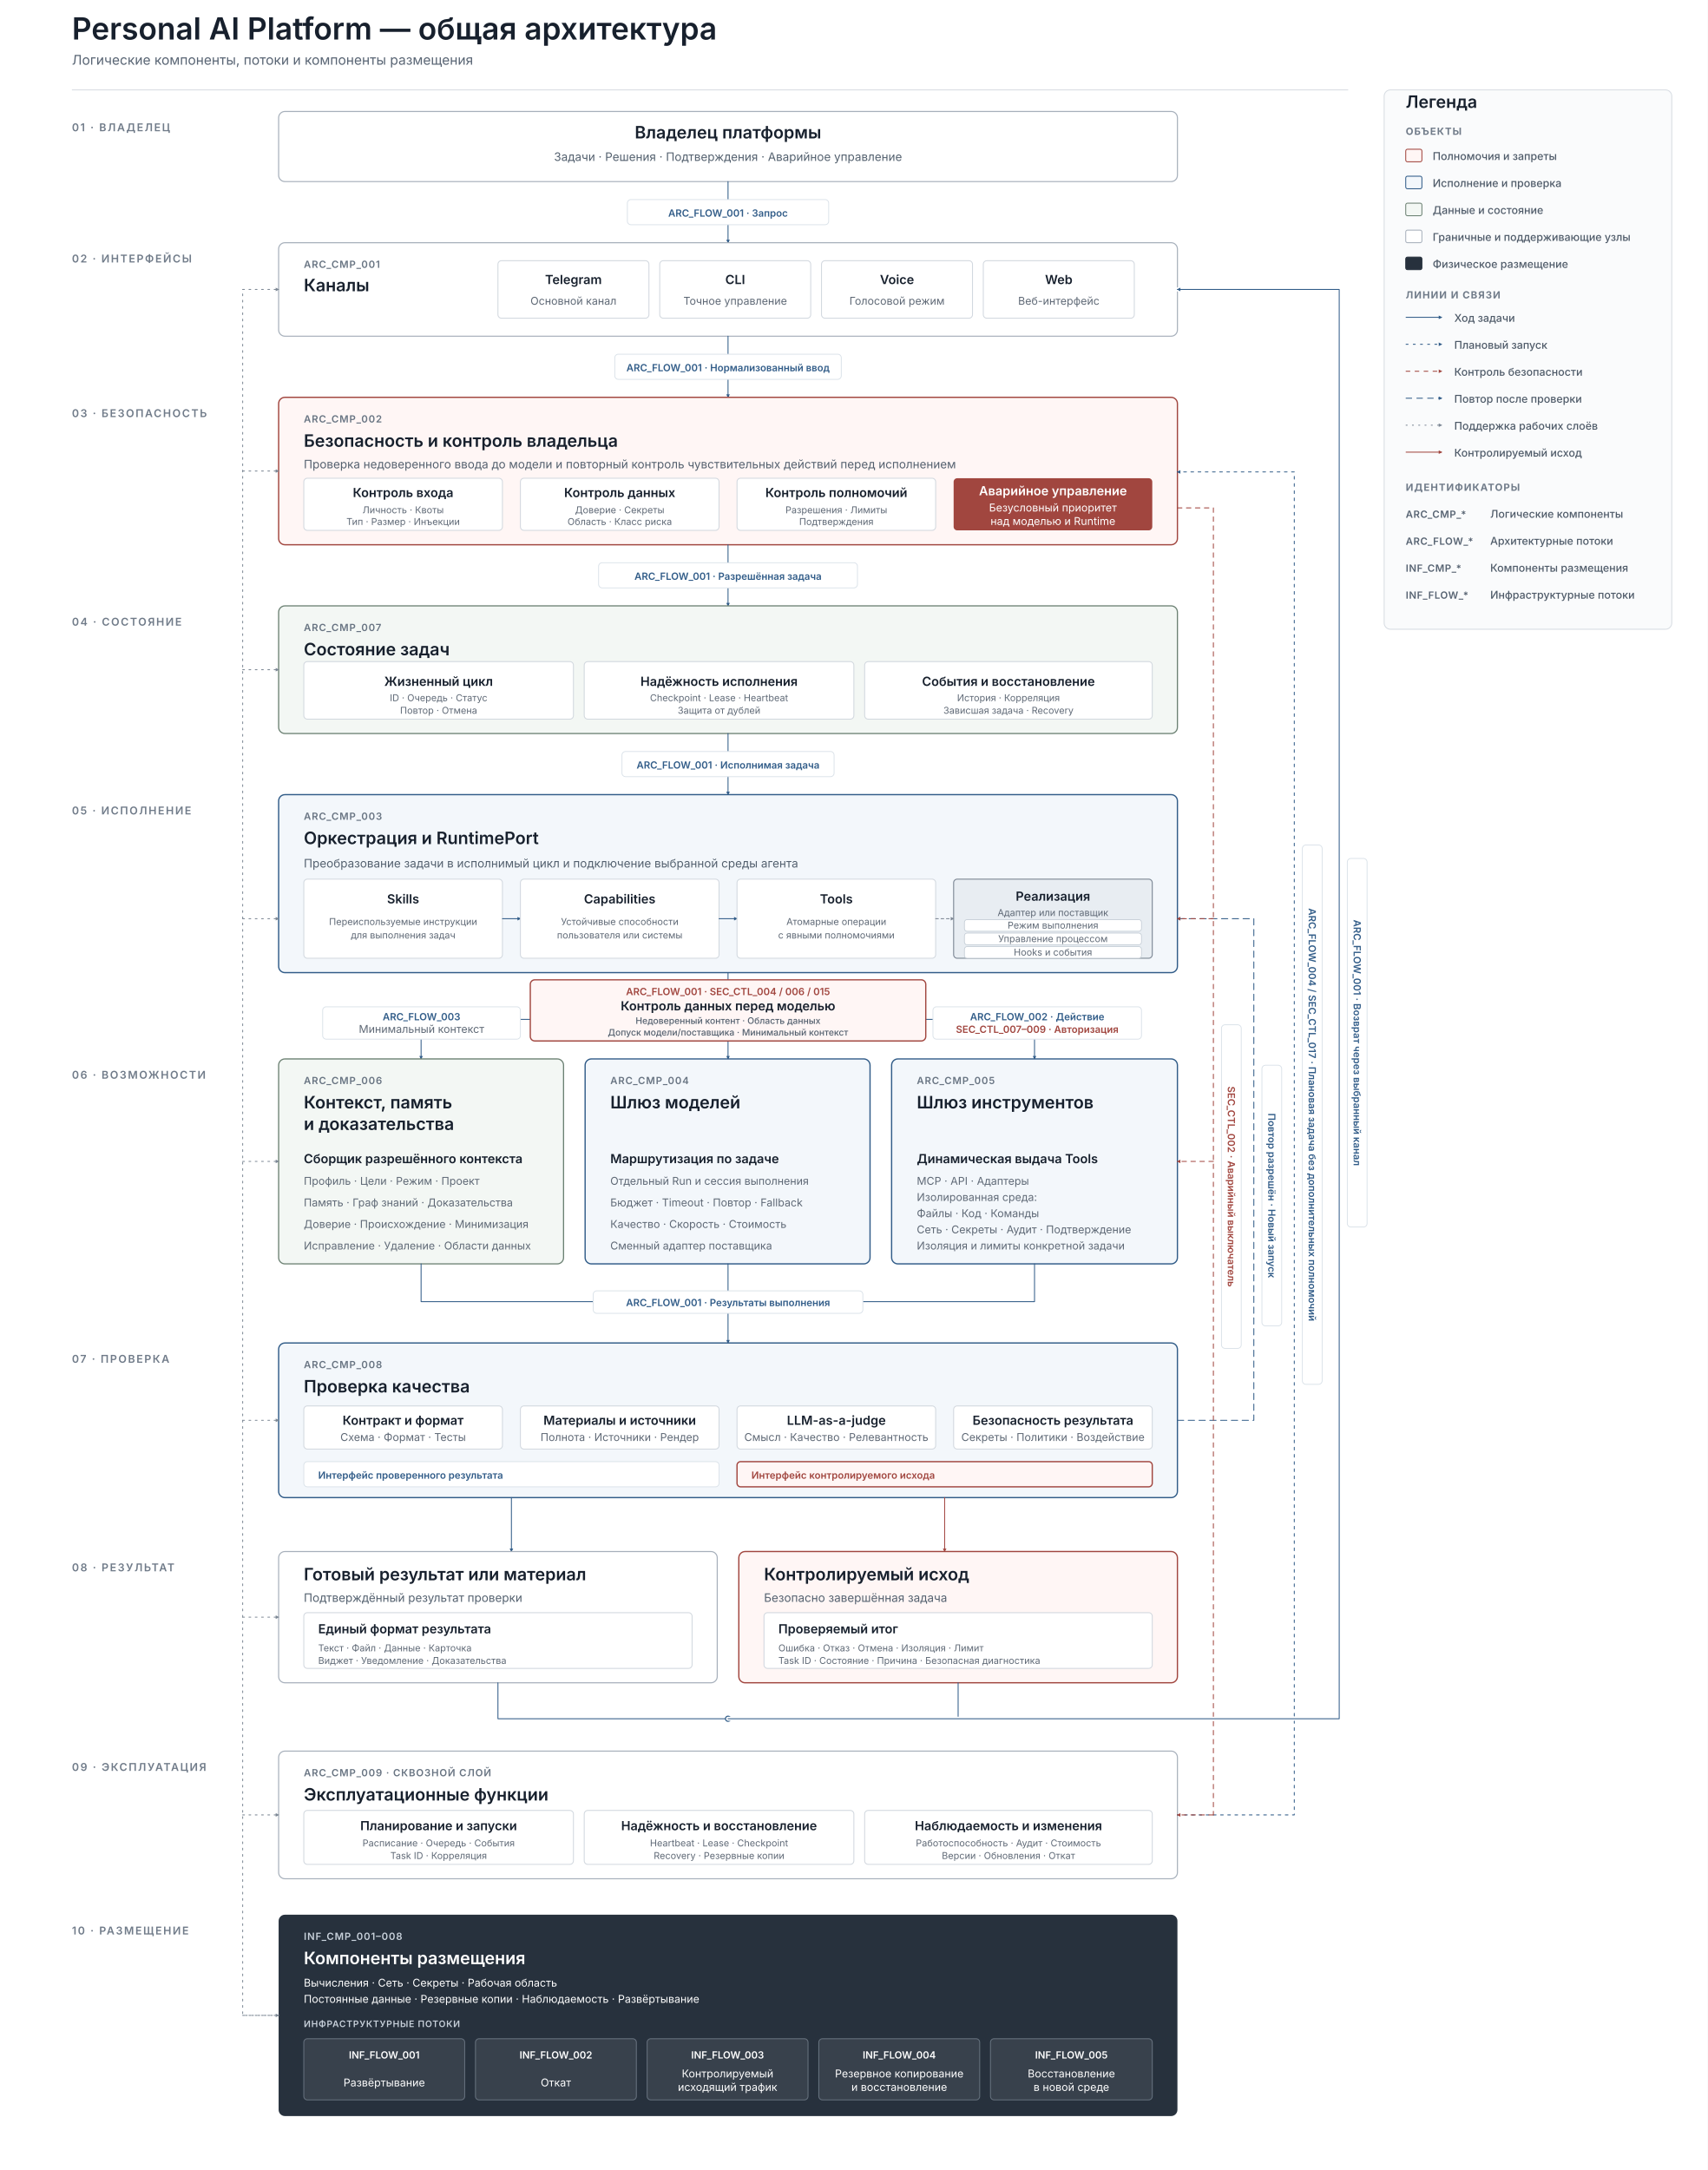
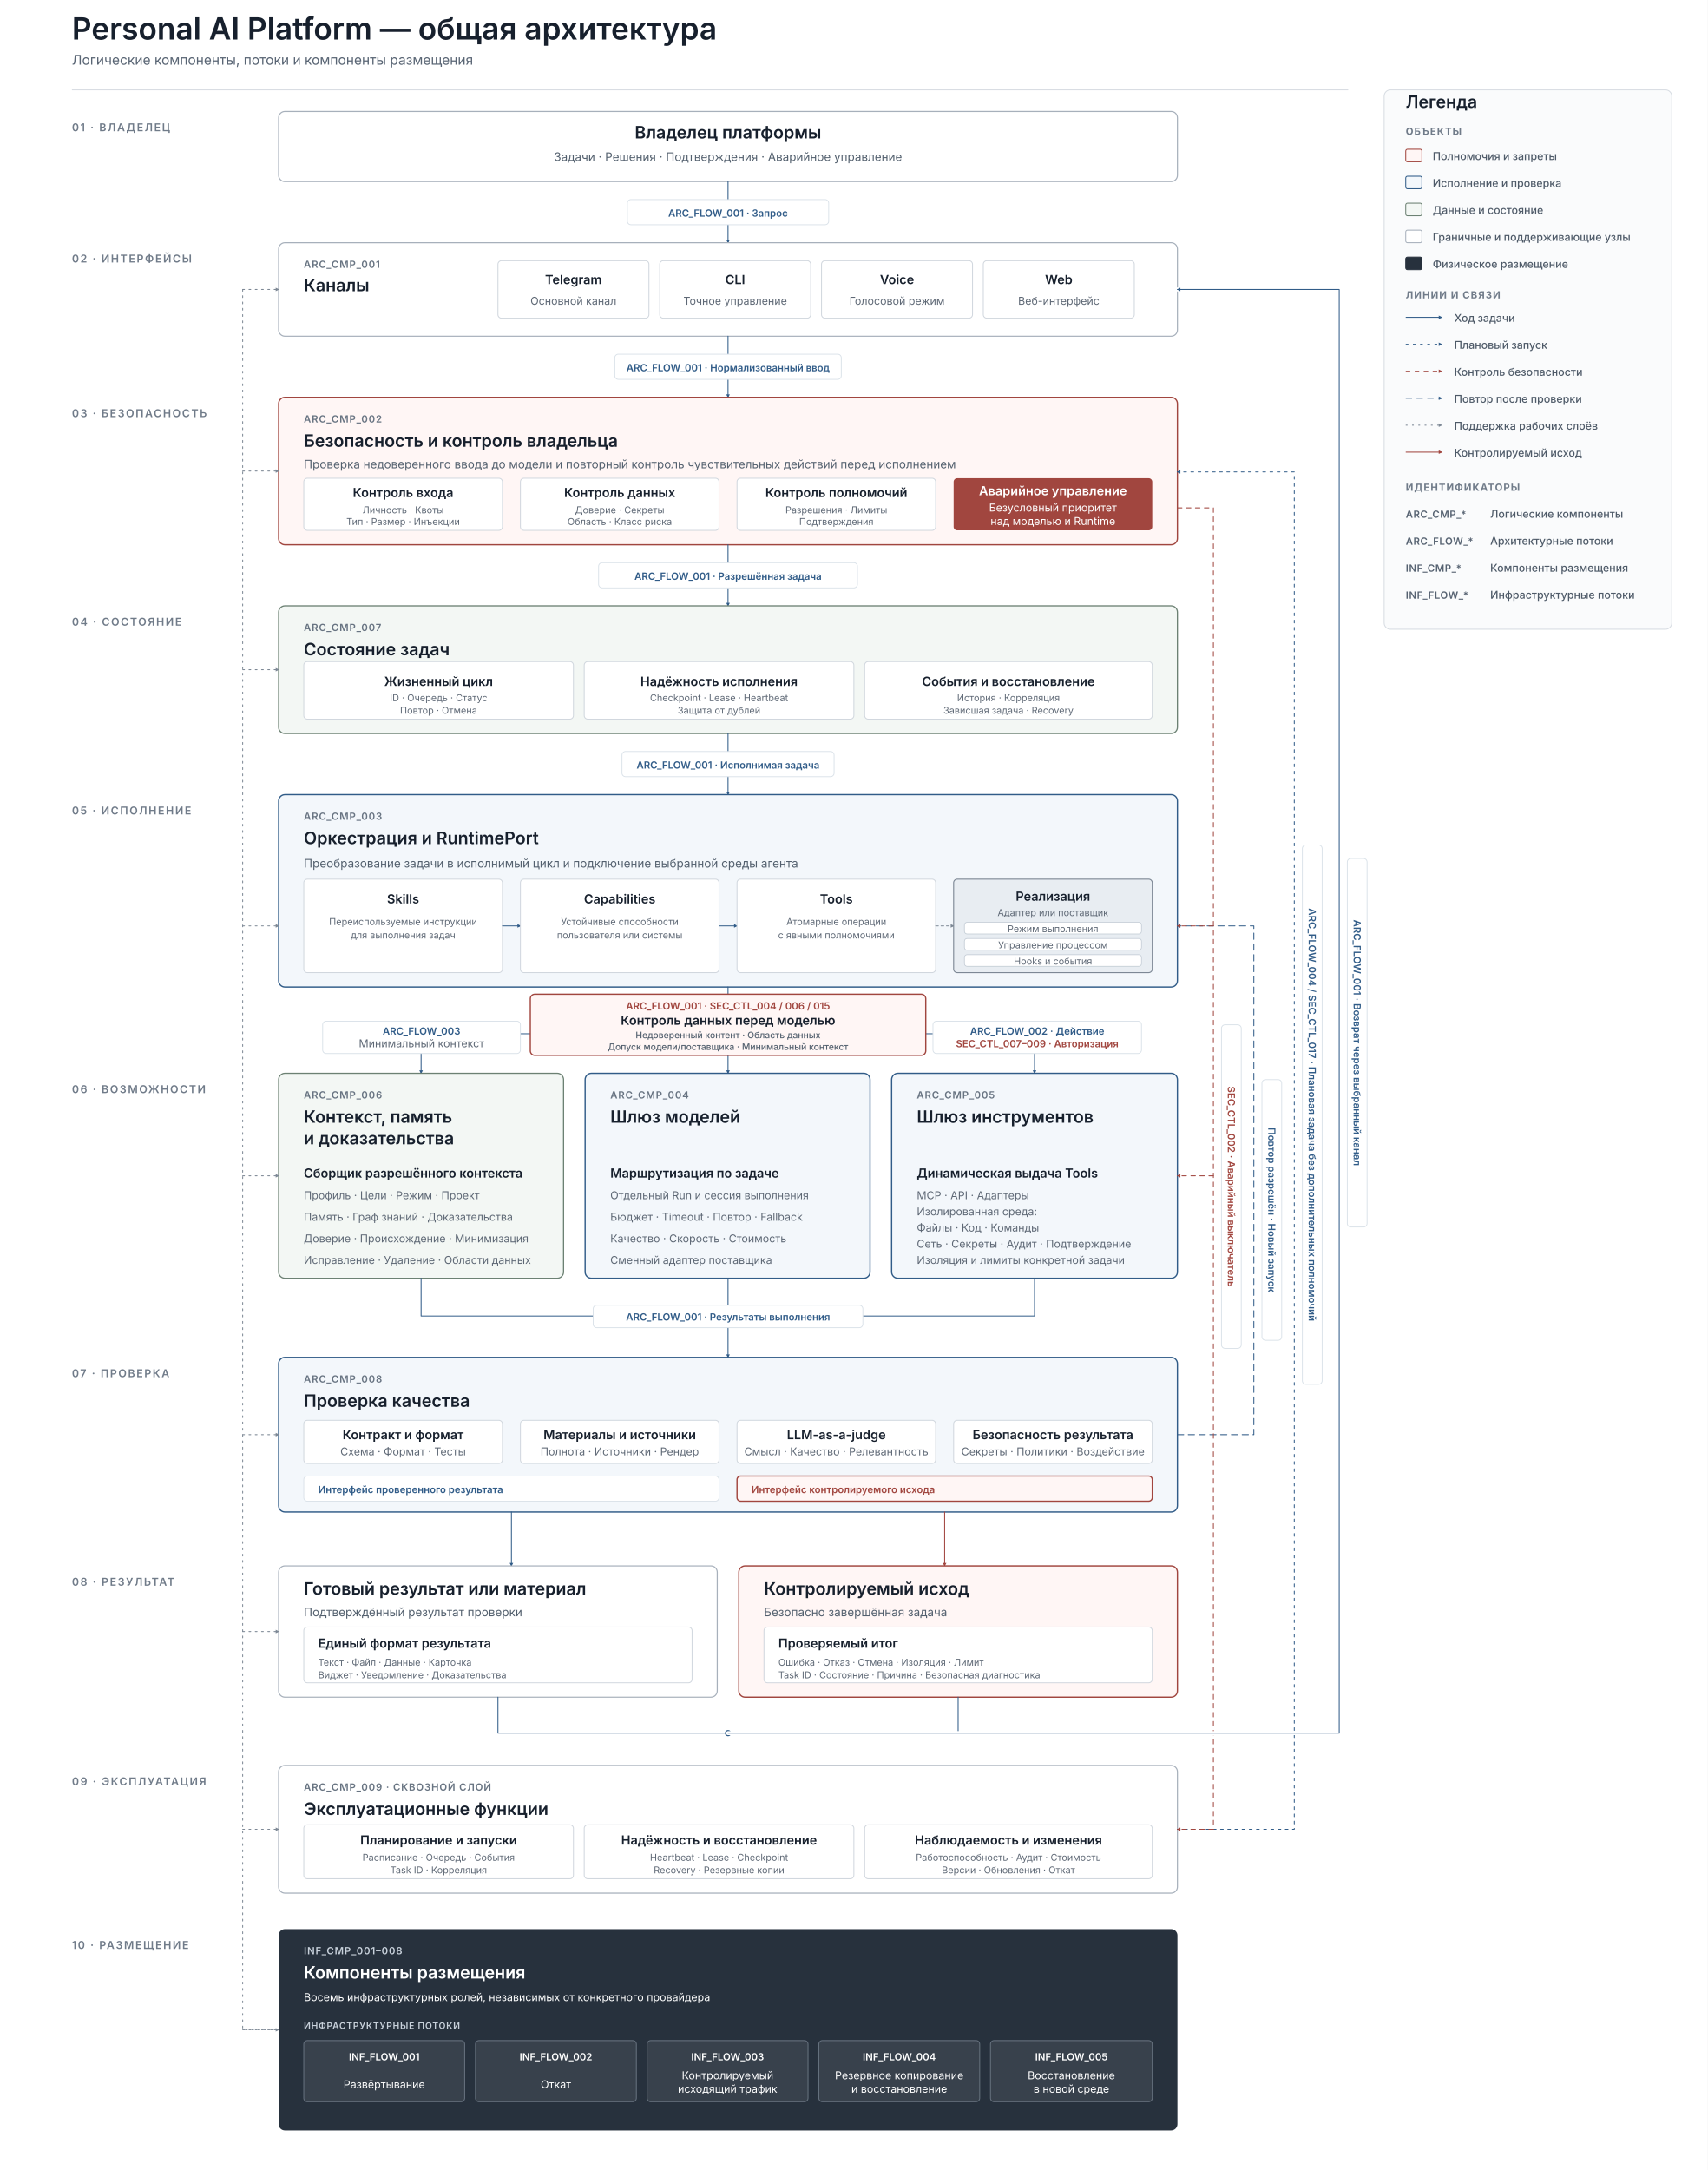
<svg xmlns="http://www.w3.org/2000/svg" width="1900" height="2414" viewBox="0 0 1900 2414" role="img" aria-labelledby="title desc">
  <defs>
    <marker id="arrow-main" viewBox="0 0 10 10" refX="8.2" refY="5" markerWidth="4" markerHeight="4" orient="auto-start-reverse">
      <path d="M0 0L10 5L0 10Z" fill="#315C88" />
    </marker>
    <marker id="arrow-control" viewBox="0 0 10 10" refX="8.2" refY="5" markerWidth="4" markerHeight="4" orient="auto-start-reverse">
      <path d="M0 0L10 5L0 10Z" fill="#A1463F" />
    </marker>
    <marker id="arrow-support" viewBox="0 0 10 10" refX="8.2" refY="5" markerWidth="4" markerHeight="4" orient="auto-start-reverse">
      <path d="M0 0L10 5L0 10Z" fill="#7D8895" />
    </marker>
    <marker id="arrow-infra" viewBox="0 0 10 10" refX="8.2" refY="5" markerWidth="4" markerHeight="4" orient="auto-start-reverse">
      <path d="M0 0L10 5L0 10Z" fill="#D6DEE7" />
    </marker>
    <style>
      text { font-family: Inter, "Segoe UI", Arial, sans-serif; fill: #17202D; }
      .title { font-size: 34px; font-weight: 600; }
      .subtitle { font-size: 15px; font-weight: 400; fill: #596574; }
      .legend { font-size: 12px; font-weight: 500; fill: #4E5A68; }
      .legend-id { font-size: 11px; font-weight: 600; letter-spacing: 0.5px; fill: #566271; }
      .legend-section { font-size: 11px; font-weight: 700; letter-spacing: 1px; fill: #707B89; }
      .layer-no { font-size: 12px; font-weight: 600; letter-spacing: 1.5px; fill: #707B89; }
      .component-id { font-size: 11px; font-weight: 600; letter-spacing: 0.8px; fill: #687482; }
      .component-title { font-size: 19px; font-weight: 600; }
      .component-text { font-size: 13px; font-weight: 400; fill: #53606E; }
      .small-title { font-size: 14px; font-weight: 600; }
      .small-text { font-size: 12px; font-weight: 400; fill: #5E6875; }
      .micro-text { font-size: 10.5px; font-weight: 400; fill: #5E6875; }
      .flow-text { font-size: 11px; font-weight: 600; fill: #315C88; }
      .control-flow-text { font-size: 11px; font-weight: 600; fill: #A1463F; }
      .inverse-title { font-size: 14px; font-weight: 600; fill: #FFFFFF; }
      .inverse-text { font-size: 12px; font-weight: 400; fill: #FFFFFF; }
      .infra-component-id { font-size: 11px; font-weight: 600; letter-spacing: 0.8px; fill: #C8D1DB; }
      .infra-component-title { font-size: 19px; font-weight: 600; fill: #FFFFFF; }
      .infra-small-text { font-size: 12px; font-weight: 400; fill: #FFFFFF; }
      .infra-chip { font-size: 11px; font-weight: 600; fill: #FFFFFF; }
      .infra-header { font-size: 10px; font-weight: 600; letter-spacing: 0.7px; fill: #C8D1DB; }
      .infra-inner-card { fill: #FFFFFF; fill-opacity: 0.08; stroke: #66717E; stroke-width: 1; }
      .main-line { fill: none; stroke: #315C88; stroke-width: 1; stroke-linecap: round; stroke-linejoin: round; marker-end: url(#arrow-main); }
      .branch-line { fill: none; stroke: #315C88; stroke-width: 1; stroke-linecap: round; stroke-linejoin: round; marker-end: url(#arrow-main); }
      .bus-line { fill: none; stroke: #315C88; stroke-width: 1; stroke-linecap: round; stroke-linejoin: round; }
      .retry-line { fill: none; stroke: #315C88; stroke-width: 1; stroke-dasharray: 7 5; stroke-linecap: round; stroke-linejoin: round; marker-end: url(#arrow-main); }
      .control-line { fill: none; stroke: #A1463F; stroke-width: 1; stroke-dasharray: 5 5; stroke-linecap: round; stroke-linejoin: round; marker-end: url(#arrow-control); }
      .control-rail { fill: none; stroke: #A1463F; stroke-width: 1; stroke-dasharray: 5 5; stroke-linecap: round; stroke-linejoin: round; }
      .failure-line { fill: none; stroke: #A1463F; stroke-width: 1; stroke-linecap: round; stroke-linejoin: round; marker-end: url(#arrow-control); }
      .scheduled-line { fill: none; stroke: #315C88; stroke-width: 1; stroke-dasharray: 3 5; stroke-linecap: round; stroke-linejoin: round; marker-end: url(#arrow-main); }
      .support-line { fill: none; stroke: #7D8895; stroke-width: 1; stroke-dasharray: 2 5; stroke-linecap: round; stroke-linejoin: round; marker-end: url(#arrow-support); }
      .support-rail { fill: none; stroke: #7D8895; stroke-width: 1; stroke-dasharray: 2 5; stroke-linecap: round; stroke-linejoin: round; }
      .neutral-card { fill: #FFFFFF; stroke: #A7B0BB; stroke-width: 1.2; }
      .control-card { fill: #FFF6F5; stroke: #A1463F; stroke-width: 1.4; }
      .execution-card { fill: #F3F7FB; stroke: #315C88; stroke-width: 1.4; }
      .data-card { fill: #F3F7F4; stroke: #6C8173; stroke-width: 1.3; }
      .inner-card { fill: #FFFFFF; stroke: #D1D7DE; stroke-width: 1; }
      .implementation-pill { fill: #E8EDF2; stroke: #7D8895; stroke-width: 1.1; }
      .implementation-sub { fill: #FFFFFF; stroke: #C3CCD5; stroke-width: 0.8; }
      .implementation-link { fill: none; stroke: #7D8895; stroke-width: 1; stroke-dasharray: 3 3; stroke-linecap: round; marker-end: url(#arrow-support); }
      .detail-panel { fill: #FAFBFC; stroke: #D7DCE2; stroke-width: 1; }
      .flow-label { fill: #FFFFFF; stroke: #D9E1E8; stroke-width: 0.9; }
      .gate-note { font-size: 10px; font-weight: 500; fill: #53606E; }
    </style>
  </defs>
  <rect width="1900" height="2414" fill="#FFFFFF" />
  <text x="80" y="44" class="title">Personal AI Platform — общая архитектура</text>
  <text x="80" y="72" class="subtitle">Логические компоненты, потоки и компоненты размещения</text>
  <line x1="80" y1="100" x2="1500" y2="100" stroke="#D7DCE2" />
  <g>
    <rect x="1540" y="100" width="320" height="600" rx="7" fill="#FAFBFC" stroke="#D7DCE2" stroke-width="1" />
    <text x="1564" y="120" class="component-title">Легенда</text>
    <text x="1564" y="150" class="legend-section">ОБЪЕКТЫ</text>
    <rect x="1564" y="166" width="18" height="14" rx="2" fill="#FFF6F5" stroke="#A1463F" />
    <text x="1594" y="178" class="legend">Полномочия и запреты</text>
    <rect x="1564" y="196" width="18" height="14" rx="2" fill="#F3F7FB" stroke="#315C88" />
    <text x="1594" y="208" class="legend">Исполнение и проверка</text>
    <rect x="1564" y="226" width="18" height="14" rx="2" fill="#F3F7F4" stroke="#6C8173" />
    <text x="1594" y="238" class="legend">Данные и состояние</text>
    <rect x="1564" y="256" width="18" height="14" rx="2" fill="#FFFFFF" stroke="#A7B0BB" />
    <text x="1594" y="268" class="legend">Граничные и поддерживающие узлы</text>
    <rect x="1564" y="286" width="18" height="14" rx="2" fill="#27313D" stroke="#27313D" />
    <text x="1594" y="298" class="legend">Физическое размещение</text>
    <text x="1564" y="332" class="legend-section">ЛИНИИ И СВЯЗИ</text>
    <line x1="1564" y1="353" x2="1604" y2="353" stroke="#315C88" stroke-width="1" marker-end="url(#arrow-main)" />
    <text x="1618" y="358" class="legend">Ход задачи</text>
    <line x1="1564" y1="383" x2="1604" y2="383" stroke="#315C88" stroke-width="1" stroke-dasharray="3 5" marker-end="url(#arrow-main)" />
    <text x="1618" y="388" class="legend">Плановый запуск</text>
    <line x1="1564" y1="413" x2="1604" y2="413" stroke="#A1463F" stroke-width="1" stroke-dasharray="5 5" marker-end="url(#arrow-control)" />
    <text x="1618" y="418" class="legend">Контроль безопасности</text>
    <line x1="1564" y1="443" x2="1604" y2="443" stroke="#315C88" stroke-width="1" stroke-dasharray="7 5" marker-end="url(#arrow-main)" />
    <text x="1618" y="448" class="legend">Повтор после проверки</text>
    <line x1="1564" y1="473" x2="1604" y2="473" stroke="#7D8895" stroke-width="1" stroke-dasharray="2 5" marker-end="url(#arrow-support)" />
    <text x="1618" y="478" class="legend">Поддержка рабочих слоёв</text>
    <line x1="1564" y1="503" x2="1604" y2="503" stroke="#A1463F" stroke-width="1" marker-end="url(#arrow-control)" />
    <text x="1618" y="508" class="legend">Контролируемый исход</text>
    <text x="1564" y="546" class="legend-section">ИДЕНТИФИКАТОРЫ</text>
    <text x="1564" y="576" class="legend-id">ARC_CMP_*</text>
    <text x="1658" y="576" class="legend">Логические компоненты</text>
    <text x="1564" y="606" class="legend-id">ARC_FLOW_*</text>
    <text x="1658" y="606" class="legend">Архитектурные потоки</text>
    <text x="1564" y="636" class="legend-id">INF_CMP_*</text>
    <text x="1658" y="636" class="legend">Компоненты размещения</text>
    <text x="1564" y="666" class="legend-id">INF_FLOW_*</text>
    <text x="1658" y="666" class="legend">Инфраструктурные потоки</text>
  </g>
  <g transform="translate(0 -110)">
    <g>
      <text x="80" y="256" class="layer-no">01 · ВЛАДЕЛЕЦ</text>
      <text x="80" y="402" class="layer-no">02 · ИНТЕРФЕЙСЫ</text>
      <text x="80" y="574" class="layer-no">03 · БЕЗОПАСНОСТЬ</text>
      <text x="80" y="806" class="layer-no">04 · СОСТОЯНИЕ</text>
      <text x="80" y="1016" class="layer-no">05 · ИСПОЛНЕНИЕ</text>
-       <text x="80" y="1310" class="layer-no">06 · ВОЗМОЖНОСТИ</text>
-       <text x="80" y="1626" class="layer-no">07 · ПРОВЕРКА</text>
-       <text x="80" y="1858" class="layer-no">08 · РЕЗУЛЬТАТ</text>
-       <text x="80" y="2080" class="layer-no">09 · ЭКСПЛУАТАЦИЯ</text>
-       <text x="80" y="2262" class="layer-no">10 · РАЗМЕЩЕНИЕ</text>
+       <text x="80" y="1326" class="layer-no">06 · ВОЗМОЖНОСТИ</text>
+       <text x="80" y="1642" class="layer-no">07 · ПРОВЕРКА</text>
+       <text x="80" y="1874" class="layer-no">08 · РЕЗУЛЬТАТ</text>
+       <text x="80" y="2096" class="layer-no">09 · ЭКСПЛУАТАЦИЯ</text>
+       <text x="80" y="2278" class="layer-no">10 · РАЗМЕЩЕНИЕ</text>
    </g>
    <g>
      <rect x="310" y="234" width="1000" height="78" rx="7" class="neutral-card" />
      <text x="810" y="264" class="component-title" text-anchor="middle">Владелец платформы</text>
      <text x="810" y="289" class="component-text" text-anchor="middle">Задачи · Решения · Подтверждения · Аварийное управление</text>
    </g>
    <path class="main-line" d="M810 312V380" />
    <rect x="698" y="332" width="224" height="28" rx="4" class="flow-label" />
    <text x="810" y="351" class="flow-text" text-anchor="middle">ARC_FLOW_001 · Запрос</text>
    <g>
      <rect x="310" y="380" width="1000" height="104" rx="7" class="neutral-card" />
      <text x="338" y="408" class="component-id">ARC_CMP_001</text>
      <text x="338" y="434" class="component-title">Каналы</text>
      <rect x="554" y="400" width="168" height="64" rx="4" class="inner-card" />
      <rect x="734" y="400" width="168" height="64" rx="4" class="inner-card" />
      <rect x="914" y="400" width="168" height="64" rx="4" class="inner-card" />
      <rect x="1094" y="400" width="168" height="64" rx="4" class="inner-card" />
      <text x="638" y="426" class="small-title" text-anchor="middle">Telegram</text>
      <text x="638" y="449" class="small-text" text-anchor="middle">Основной канал</text>
      <text x="818" y="426" class="small-title" text-anchor="middle">CLI</text>
      <text x="818" y="449" class="small-text" text-anchor="middle">Точное управление</text>
      <text x="998" y="426" class="small-title" text-anchor="middle">Voice</text>
      <text x="998" y="449" class="small-text" text-anchor="middle">Голосовой режим</text>
      <text x="1178" y="426" class="small-title" text-anchor="middle">Web</text>
      <text x="1178" y="449" class="small-text" text-anchor="middle">Веб-интерфейс</text>
    </g>
    <path class="main-line" d="M810 484V552" />
    <rect x="684" y="504" width="252" height="28" rx="4" class="flow-label" />
    <text x="810" y="523" class="flow-text" text-anchor="middle">ARC_FLOW_001 · Нормализованный ввод</text>
    <g>
      <rect x="310" y="552" width="1000" height="164" rx="7" class="control-card" />
      <text x="338" y="580" class="component-id">ARC_CMP_002</text>
      <text x="338" y="607" class="component-title">Безопасность и контроль владельца</text>
      <text x="338" y="631" class="component-text">Проверка недоверенного ввода до модели и повторный контроль чувствительных действий перед исполнением</text>
      <rect x="338" y="642" width="221" height="58" rx="4" class="inner-card" />
      <text x="448.5" y="663" class="small-title" text-anchor="middle">Контроль входа</text>
      <text x="448.5" y="681" class="micro-text" text-anchor="middle">Личность · Квоты</text>
      <text x="448.5" y="694" class="micro-text" text-anchor="middle">Тип · Размер · Инъекции</text>
      <rect x="579" y="642" width="221" height="58" rx="4" class="inner-card" />
      <text x="689.5" y="663" class="small-title" text-anchor="middle">Контроль данных</text>
      <text x="689.5" y="681" class="micro-text" text-anchor="middle">Доверие · Секреты</text>
      <text x="689.5" y="694" class="micro-text" text-anchor="middle">Область · Класс риска</text>
      <rect x="820" y="642" width="221" height="58" rx="4" class="inner-card" />
      <text x="930.5" y="663" class="small-title" text-anchor="middle">Контроль полномочий</text>
      <text x="930.5" y="681" class="micro-text" text-anchor="middle">Разрешения · Лимиты</text>
      <text x="930.5" y="694" class="micro-text" text-anchor="middle">Подтверждения</text>
      <rect x="1061" y="642" width="221" height="58" rx="4" fill="#A1463F" />
      <text x="1171.5" y="661" class="inverse-title" text-anchor="middle">Аварийное управление</text>
      <text x="1171.5" y="679" class="inverse-text" text-anchor="middle">Безусловный приоритет</text>
      <text x="1171.5" y="694" class="inverse-text" text-anchor="middle">над моделью и Runtime</text>
    </g>
    <path class="main-line" d="M810 716V784" />
    <rect x="666" y="736" width="288" height="28" rx="4" class="flow-label" />
    <text x="810" y="755" class="flow-text" text-anchor="middle">ARC_FLOW_001 · Разрешённая задача</text>
    <g>
      <rect x="310" y="784" width="1000" height="142" rx="7" class="data-card" />
      <text x="338" y="812" class="component-id">ARC_CMP_007</text>
      <text x="338" y="839" class="component-title">Состояние задач</text>
      <rect x="338" y="846" width="300" height="64" rx="4" class="inner-card" />
      <text x="488" y="873" class="small-title" text-anchor="middle">Жизненный цикл</text>
      <text x="488" y="890" class="micro-text" text-anchor="middle">ID · Очередь · Статус</text>
      <text x="488" y="904" class="micro-text" text-anchor="middle">Повтор · Отмена</text>
      <rect x="650" y="846" width="300" height="64" rx="4" class="inner-card" />
      <text x="800" y="873" class="small-title" text-anchor="middle">Надёжность исполнения</text>
      <text x="800" y="890" class="micro-text" text-anchor="middle">Checkpoint · Lease · Heartbeat</text>
      <text x="800" y="904" class="micro-text" text-anchor="middle">Защита от дублей</text>
      <rect x="962" y="846" width="320" height="64" rx="4" class="inner-card" />
      <text x="1122" y="873" class="small-title" text-anchor="middle">События и восстановление</text>
      <text x="1122" y="890" class="micro-text" text-anchor="middle">История · Корреляция</text>
      <text x="1122" y="904" class="micro-text" text-anchor="middle">Зависшая задача · Recovery</text>
    </g>
    <path class="main-line" d="M810 926V994" />
    <rect x="692" y="946" width="236" height="28" rx="4" class="flow-label" />
    <text x="810" y="965" class="flow-text" text-anchor="middle">ARC_FLOW_001 · Исполнимая задача</text>
    <g>
-       <rect x="310" y="994" width="1000" height="198" rx="7" class="execution-card" />
+       <rect x="310" y="994" width="1000" height="214" rx="7" class="execution-card" />
      <text x="338" y="1022" class="component-id">ARC_CMP_003</text>
      <text x="338" y="1049" class="component-title">Оркестрация и RuntimePort</text>
      <text x="338" y="1075" class="component-text">Преобразование задачи в исполнимый цикл и подключение выбранной среды агента</text>
-       <rect x="338" y="1088" width="221" height="88" rx="4" class="inner-card" />
+       <rect x="338" y="1088" width="221" height="104" rx="4" class="inner-card" />
      <text x="448.5" y="1115" class="small-title" text-anchor="middle">Skills</text>
      <text x="448.5" y="1139" class="micro-text" text-anchor="middle">Переиспользуемые инструкции</text>
      <text x="448.5" y="1154" class="micro-text" text-anchor="middle">для выполнения задач</text>
-       <path class="branch-line" d="M559 1132H579" />
-       <rect x="579" y="1088" width="221" height="88" rx="4" class="inner-card" />
+       <path class="branch-line" d="M559 1140H579" />
+       <rect x="579" y="1088" width="221" height="104" rx="4" class="inner-card" />
      <text x="689.5" y="1115" class="small-title" text-anchor="middle">Capabilities</text>
      <text x="689.5" y="1139" class="micro-text" text-anchor="middle">Устойчивые способности</text>
      <text x="689.5" y="1154" class="micro-text" text-anchor="middle">пользователя или системы</text>
-       <path class="branch-line" d="M800 1132H820" />
-       <rect x="820" y="1088" width="221" height="88" rx="4" class="inner-card" />
+       <path class="branch-line" d="M800 1140H820" />
+       <rect x="820" y="1088" width="221" height="104" rx="4" class="inner-card" />
      <text x="930.5" y="1115" class="small-title" text-anchor="middle">Tools</text>
      <text x="930.5" y="1139" class="micro-text" text-anchor="middle">Атомарные операции</text>
      <text x="930.5" y="1154" class="micro-text" text-anchor="middle">с явными полномочиями</text>
-       <path class="implementation-link" d="M1041 1132H1061" />
-       <rect x="1061" y="1088" width="221" height="88" rx="4" class="implementation-pill" />
+       <path class="implementation-link" d="M1041 1140H1061" />
+       <rect x="1061" y="1088" width="221" height="104" rx="4" class="implementation-pill" />
      <text x="1171.5" y="1112" class="small-title" text-anchor="middle">Реализация</text>
      <text x="1171.5" y="1129" class="micro-text" text-anchor="middle">Адаптер или поставщик</text>
-       <rect x="1073" y="1133" width="197" height="13" rx="3" class="implementation-sub" />
-       <rect x="1073" y="1148" width="197" height="13" rx="3" class="implementation-sub" />
-       <rect x="1073" y="1163" width="197" height="13" rx="3" class="implementation-sub" />
-       <text x="1171.5" y="1143" class="micro-text" text-anchor="middle">Режим выполнения</text>
-       <text x="1171.5" y="1158" class="micro-text" text-anchor="middle">Управление процессом</text>
-       <text x="1171.5" y="1173" class="micro-text" text-anchor="middle">Hooks и события</text>
-     </g>
-     <path class="bus-line" d="M810 1192V1244H468.5M810 1244H1151" />
-     <path class="branch-line" d="M468.5 1244V1288" />
-     <path class="branch-line" d="M810 1244V1288" />
-     <path class="branch-line" d="M1151 1244V1288" />
-     <rect x="359" y="1230" width="220" height="36" rx="4" class="flow-label" />
-     <text x="469" y="1245" class="flow-text" text-anchor="middle">ARC_FLOW_003</text>
-     <text x="469" y="1259" class="small-text" text-anchor="middle">Минимальный контекст</text>
-     <rect x="590" y="1200" width="440" height="68" rx="5" class="control-card" />
-     <text x="810" y="1217" class="control-flow-text" text-anchor="middle">ARC_FLOW_001 · SEC_CTL_004 / 006 / 015</text>
-     <text x="810" y="1234" class="small-title" text-anchor="middle">Контроль данных перед моделью</text>
-     <text x="810" y="1249" class="gate-note" text-anchor="middle">Недоверенный контент · Область данных</text>
-     <text x="810" y="1262" class="gate-note" text-anchor="middle">Допуск модели/поставщика · Минимальный контекст</text>
-     <rect x="1038" y="1230" width="232" height="36" rx="4" class="flow-label" />
-     <text x="1154" y="1245" class="flow-text" text-anchor="middle">ARC_FLOW_002 · Действие</text>
-     <text x="1154" y="1259" class="control-flow-text" text-anchor="middle">SEC_CTL_007–009 · Авторизация</text>
-     <g>
-       <rect x="310" y="1288" width="317" height="228" rx="7" class="data-card" />
-       <text x="338" y="1316" class="component-id">ARC_CMP_006</text>
-       <text x="338" y="1343" class="component-title">Контекст, память</text>
-       <text x="338" y="1367" class="component-title">и доказательства</text>
-       <text x="338" y="1404" class="small-title">Сборщик разрешённого контекста</text>
-       <text x="338" y="1428" class="small-text">Профиль · Цели · Режим · Проект</text>
-       <text x="338" y="1452" class="small-text">Память · Граф знаний · Доказательства</text>
-       <text x="338" y="1476" class="small-text">Доверие · Происхождение · Минимизация</text>
-       <text x="338" y="1500" class="small-text">Исправление · Удаление · Области данных</text>
-     </g>
-     <g>
-       <rect x="651" y="1288" width="317" height="228" rx="7" class="execution-card" />
-       <text x="679" y="1316" class="component-id">ARC_CMP_004</text>
-       <text x="679" y="1343" class="component-title">Шлюз моделей</text>
-       <text x="679" y="1404" class="small-title">Маршрутизация по задаче</text>
-       <text x="679" y="1428" class="small-text">Отдельный Run и сессия выполнения</text>
-       <text x="679" y="1452" class="small-text">Бюджет · Timeout · Повтор · Fallback</text>
-       <text x="679" y="1476" class="small-text">Качество · Скорость · Стоимость</text>
-       <text x="679" y="1500" class="small-text">Сменный адаптер поставщика</text>
-     </g>
-     <g>
-       <rect x="992" y="1288" width="318" height="228" rx="7" class="execution-card" />
-       <text x="1020" y="1316" class="component-id">ARC_CMP_005</text>
-       <text x="1020" y="1343" class="component-title">Шлюз инструментов</text>
-       <text x="1020" y="1404" class="small-title">Динамическая выдача Tools</text>
-       <text x="1020" y="1428" class="small-text">MCP · API · Адаптеры</text>
-       <text x="1020" y="1446" class="small-text">Изолированная среда:</text>
-       <text x="1020" y="1464" class="small-text">Файлы · Код · Команды</text>
-       <text x="1020" y="1482" class="small-text">Сеть · Секреты · Аудит · Подтверждение</text>
-       <text x="1020" y="1500" class="small-text">Изоляция и лимиты конкретной задачи</text>
-     </g>
-     <path class="bus-line" d="M468.5 1516V1558H1151M810 1516V1558M1151 1516V1558" />
-     <path class="branch-line" d="M810 1558V1604" />
-     <rect x="660" y="1546" width="300" height="25" rx="4" class="flow-label" />
-     <text x="810" y="1563" class="flow-text" text-anchor="middle">ARC_FLOW_001 · Результаты выполнения</text>
-     <g>
-       <rect x="310" y="1604" width="1000" height="172" rx="7" class="execution-card" />
-       <text x="338" y="1632" class="component-id">ARC_CMP_008</text>
-       <text x="338" y="1659" class="component-title">Проверка качества</text>
-       <rect x="338" y="1674" width="221" height="48" rx="4" class="inner-card" />
-       <text x="448.5" y="1695" class="small-title" text-anchor="middle">Контракт и формат</text>
-       <text x="448.5" y="1713" class="small-text" text-anchor="middle">Схема · Формат · Тесты</text>
-       <rect x="579" y="1674" width="221" height="48" rx="4" class="inner-card" />
-       <text x="689.5" y="1695" class="small-title" text-anchor="middle">Материалы и источники</text>
-       <text x="689.5" y="1713" class="small-text" text-anchor="middle">Полнота · Источники · Рендер</text>
-       <rect x="820" y="1674" width="221" height="48" rx="4" class="inner-card" />
-       <text x="930.5" y="1695" class="small-title" text-anchor="middle">LLM-as-a-judge</text>
-       <text x="930.5" y="1713" class="small-text" text-anchor="middle">Смысл · Качество · Релевантность</text>
-       <rect x="1061" y="1674" width="221" height="48" rx="4" class="inner-card" />
-       <text x="1171.5" y="1695" class="small-title" text-anchor="middle">Безопасность результата</text>
-       <text x="1171.5" y="1713" class="small-text" text-anchor="middle">Секреты · Политики · Воздействие</text>
-       <rect x="338" y="1736" width="462" height="28" rx="4" class="flow-label" />
-       <text x="354" y="1755" class="flow-text">Интерфейс проверенного результата</text>
-       <rect x="820" y="1736" width="462" height="28" rx="4" class="control-card" />
-       <text x="836" y="1755" class="control-flow-text">Интерфейс контролируемого исхода</text>
-     </g>
-     <path class="main-line" d="M569 1776V1836" />
-     <path class="failure-line" d="M1051 1776V1836" />
-     <path class="retry-line" d="M1310 1690H1395V1132H1310" />
-     <g transform="translate(1412 1440) rotate(90)">
-       <rect x="-145" y="-14" width="290" height="22" rx="4" class="flow-label" />
-       <text x="0" y="1" class="flow-text" text-anchor="middle">Повтор разрешён · Новый запуск</text>
-     </g>
-     <g>
-       <rect x="310" y="1836" width="488" height="146" rx="7" class="neutral-card" />
-       <text x="338" y="1868" class="component-title">Готовый результат или материал</text>
-       <text x="338" y="1892" class="component-text">Подтверждённый результат проверки</text>
-       <rect x="338" y="1904" width="432" height="62" rx="4" class="inner-card" />
-       <text x="354" y="1927" class="small-title">Единый формат результата</text>
-       <text x="354" y="1947" class="micro-text">Текст · Файл · Данные · Карточка</text>
-       <text x="354" y="1961" class="micro-text">Виджет · Уведомление · Доказательства</text>
-     </g>
-     <g>
-       <rect x="822" y="1836" width="488" height="146" rx="7" class="control-card" />
-       <text x="850" y="1868" class="component-title">Контролируемый исход</text>
-       <text x="850" y="1892" class="component-text">Безопасно завершённая задача</text>
-       <rect x="850" y="1904" width="432" height="62" rx="4" class="inner-card" />
-       <text x="866" y="1927" class="small-title">Проверяемый итог</text>
-       <text x="866" y="1947" class="micro-text">Ошибка · Отказ · Отмена · Изоляция · Лимит</text>
-       <text x="866" y="1961" class="micro-text">Task ID · Состояние · Причина · Безопасная диагностика</text>
-     </g>
-     <path class="bus-line" d="M554 1982V2022H1066M1066 1982V2022" />
-     <circle cx="810" cy="2022" r="3.5" fill="#315C88" />
-     <g>
-       <rect x="310" y="2058" width="1000" height="142" rx="7" class="neutral-card" />
-       <text x="338" y="2086" class="component-id">ARC_CMP_009 · СКВОЗНОЙ СЛОЙ</text>
-       <text x="338" y="2113" class="component-title">Эксплуатационные функции</text>
-       <rect x="338" y="2124" width="300" height="60" rx="4" class="inner-card" />
-       <text x="488" y="2146" class="small-title" text-anchor="middle">Планирование и запуски</text>
-       <text x="488" y="2164" class="micro-text" text-anchor="middle">Расписание · Очередь · События</text>
-       <text x="488" y="2178" class="micro-text" text-anchor="middle">Task ID · Корреляция</text>
-       <rect x="650" y="2124" width="300" height="60" rx="4" class="inner-card" />
-       <text x="800" y="2146" class="small-title" text-anchor="middle">Надёжность и восстановление</text>
-       <text x="800" y="2164" class="micro-text" text-anchor="middle">Heartbeat · Lease · Checkpoint</text>
-       <text x="800" y="2178" class="micro-text" text-anchor="middle">Recovery · Резервные копии</text>
-       <rect x="962" y="2124" width="320" height="60" rx="4" class="inner-card" />
-       <text x="1122" y="2146" class="small-title" text-anchor="middle">Наблюдаемость и изменения</text>
-       <text x="1122" y="2164" class="micro-text" text-anchor="middle">Работоспособность · Аудит · Стоимость</text>
-       <text x="1122" y="2178" class="micro-text" text-anchor="middle">Версии · Обновления · Откат</text>
-     </g>
-     <g>
-       <rect x="310" y="2240" width="1000" height="224" rx="7" fill="#27313D" />
-       <text x="338" y="2268" class="infra-component-id">INF_CMP_001–008</text>
-       <text x="338" y="2295" class="infra-component-title">Компоненты размещения</text>
-       <text x="338" y="2320" class="infra-small-text">Вычисления · Сеть · Секреты · Рабочая область</text>
-       <text x="338" y="2338" class="infra-small-text">Постоянные данные · Резервные копии · Наблюдаемость · Развёртывание</text>
-       <text x="338" y="2365" class="infra-header">ИНФРАСТРУКТУРНЫЕ ПОТОКИ</text>
-       <rect x="338" y="2378" width="179" height="68" rx="4" class="infra-inner-card" />
-       <rect x="529" y="2378" width="179" height="68" rx="4" class="infra-inner-card" />
-       <rect x="720" y="2378" width="179" height="68" rx="4" class="infra-inner-card" />
-       <rect x="911" y="2378" width="179" height="68" rx="4" class="infra-inner-card" />
-       <rect x="1102" y="2378" width="180" height="68" rx="4" class="infra-inner-card" />
-       <text x="427.5" y="2400" class="infra-chip" text-anchor="middle">INF_FLOW_001</text>
-       <text x="427.5" y="2431" class="infra-small-text" text-anchor="middle">Развёртывание</text>
-       <text x="618.5" y="2400" class="infra-chip" text-anchor="middle">INF_FLOW_002</text>
-       <text x="618.5" y="2431" class="infra-small-text" text-anchor="middle">Откат</text>
-       <text x="809.5" y="2400" class="infra-chip" text-anchor="middle">INF_FLOW_003</text>
-       <text x="809.5" y="2421" class="infra-small-text" text-anchor="middle">Контролируемый</text>
-       <text x="809.5" y="2436" class="infra-small-text" text-anchor="middle">исходящий трафик</text>
-       <text x="1000.5" y="2400" class="infra-chip" text-anchor="middle">INF_FLOW_004</text>
-       <text x="1000.5" y="2421" class="infra-small-text" text-anchor="middle">Резервное копирование</text>
-       <text x="1000.5" y="2436" class="infra-small-text" text-anchor="middle">и восстановление</text>
-       <text x="1192" y="2400" class="infra-chip" text-anchor="middle">INF_FLOW_005</text>
-       <text x="1192" y="2421" class="infra-small-text" text-anchor="middle">Восстановление</text>
-       <text x="1192" y="2436" class="infra-small-text" text-anchor="middle">в новой среде</text>
-     </g>
-     <path class="support-rail" d="M310 2352H270V432" />
+       <rect x="1073" y="1136" width="197" height="13" rx="3" class="implementation-sub" />
+       <rect x="1073" y="1154" width="197" height="13" rx="3" class="implementation-sub" />
+       <rect x="1073" y="1172" width="197" height="13" rx="3" class="implementation-sub" />
+       <text x="1171.5" y="1147" class="micro-text" text-anchor="middle">Режим выполнения</text>
+       <text x="1171.5" y="1165" class="micro-text" text-anchor="middle">Управление процессом</text>
+       <text x="1171.5" y="1183" class="micro-text" text-anchor="middle">Hooks и события</text>
+     </g>
+     <g transform="translate(0 16)">
+       <path class="bus-line" d="M810 1192V1244H468.5M810 1244H1151" />
+       <path class="branch-line" d="M468.5 1244V1288" />
+       <path class="branch-line" d="M810 1244V1288" />
+       <path class="branch-line" d="M1151 1244V1288" />
+       <rect x="359" y="1230" width="220" height="36" rx="4" class="flow-label" />
+       <text x="469" y="1245" class="flow-text" text-anchor="middle">ARC_FLOW_003</text>
+       <text x="469" y="1259" class="small-text" text-anchor="middle">Минимальный контекст</text>
+       <rect x="590" y="1200" width="440" height="68" rx="5" class="control-card" />
+       <text x="810" y="1217" class="control-flow-text" text-anchor="middle">ARC_FLOW_001 · SEC_CTL_004 / 006 / 015</text>
+       <text x="810" y="1234" class="small-title" text-anchor="middle">Контроль данных перед моделью</text>
+       <text x="810" y="1249" class="gate-note" text-anchor="middle">Недоверенный контент · Область данных</text>
+       <text x="810" y="1262" class="gate-note" text-anchor="middle">Допуск модели/поставщика · Минимальный контекст</text>
+       <rect x="1038" y="1230" width="232" height="36" rx="4" class="flow-label" />
+       <text x="1154" y="1245" class="flow-text" text-anchor="middle">ARC_FLOW_002 · Действие</text>
+       <text x="1154" y="1259" class="control-flow-text" text-anchor="middle">SEC_CTL_007–009 · Авторизация</text>
+       <g>
+         <rect x="310" y="1288" width="317" height="228" rx="7" class="data-card" />
+         <text x="338" y="1316" class="component-id">ARC_CMP_006</text>
+         <text x="338" y="1343" class="component-title">Контекст, память</text>
+         <text x="338" y="1367" class="component-title">и доказательства</text>
+         <text x="338" y="1404" class="small-title">Сборщик разрешённого контекста</text>
+         <text x="338" y="1428" class="small-text">Профиль · Цели · Режим · Проект</text>
+         <text x="338" y="1452" class="small-text">Память · Граф знаний · Доказательства</text>
+         <text x="338" y="1476" class="small-text">Доверие · Происхождение · Минимизация</text>
+         <text x="338" y="1500" class="small-text">Исправление · Удаление · Области данных</text>
+       </g>
+       <g>
+         <rect x="651" y="1288" width="317" height="228" rx="7" class="execution-card" />
+         <text x="679" y="1316" class="component-id">ARC_CMP_004</text>
+         <text x="679" y="1343" class="component-title">Шлюз моделей</text>
+         <text x="679" y="1404" class="small-title">Маршрутизация по задаче</text>
+         <text x="679" y="1428" class="small-text">Отдельный Run и сессия выполнения</text>
+         <text x="679" y="1452" class="small-text">Бюджет · Timeout · Повтор · Fallback</text>
+         <text x="679" y="1476" class="small-text">Качество · Скорость · Стоимость</text>
+         <text x="679" y="1500" class="small-text">Сменный адаптер поставщика</text>
+       </g>
+       <g>
+         <rect x="992" y="1288" width="318" height="228" rx="7" class="execution-card" />
+         <text x="1020" y="1316" class="component-id">ARC_CMP_005</text>
+         <text x="1020" y="1343" class="component-title">Шлюз инструментов</text>
+         <text x="1020" y="1404" class="small-title">Динамическая выдача Tools</text>
+         <text x="1020" y="1428" class="small-text">MCP · API · Адаптеры</text>
+         <text x="1020" y="1446" class="small-text">Изолированная среда:</text>
+         <text x="1020" y="1464" class="small-text">Файлы · Код · Команды</text>
+         <text x="1020" y="1482" class="small-text">Сеть · Секреты · Аудит · Подтверждение</text>
+         <text x="1020" y="1500" class="small-text">Изоляция и лимиты конкретной задачи</text>
+       </g>
+       <path class="bus-line" d="M468.5 1516V1558H1151M810 1516V1558M1151 1516V1558" />
+       <path class="branch-line" d="M810 1558V1604" />
+       <rect x="660" y="1546" width="300" height="25" rx="4" class="flow-label" />
+       <text x="810" y="1563" class="flow-text" text-anchor="middle">ARC_FLOW_001 · Результаты выполнения</text>
+       <g>
+         <rect x="310" y="1604" width="1000" height="172" rx="7" class="execution-card" />
+         <text x="338" y="1632" class="component-id">ARC_CMP_008</text>
+         <text x="338" y="1659" class="component-title">Проверка качества</text>
+         <rect x="338" y="1674" width="221" height="48" rx="4" class="inner-card" />
+         <text x="448.5" y="1695" class="small-title" text-anchor="middle">Контракт и формат</text>
+         <text x="448.5" y="1713" class="small-text" text-anchor="middle">Схема · Формат · Тесты</text>
+         <rect x="579" y="1674" width="221" height="48" rx="4" class="inner-card" />
+         <text x="689.5" y="1695" class="small-title" text-anchor="middle">Материалы и источники</text>
+         <text x="689.5" y="1713" class="small-text" text-anchor="middle">Полнота · Источники · Рендер</text>
+         <rect x="820" y="1674" width="221" height="48" rx="4" class="inner-card" />
+         <text x="930.5" y="1695" class="small-title" text-anchor="middle">LLM-as-a-judge</text>
+         <text x="930.5" y="1713" class="small-text" text-anchor="middle">Смысл · Качество · Релевантность</text>
+         <rect x="1061" y="1674" width="221" height="48" rx="4" class="inner-card" />
+         <text x="1171.5" y="1695" class="small-title" text-anchor="middle">Безопасность результата</text>
+         <text x="1171.5" y="1713" class="small-text" text-anchor="middle">Секреты · Политики · Воздействие</text>
+         <rect x="338" y="1736" width="462" height="28" rx="4" class="flow-label" />
+         <text x="354" y="1755" class="flow-text">Интерфейс проверенного результата</text>
+         <rect x="820" y="1736" width="462" height="28" rx="4" class="control-card" />
+         <text x="836" y="1755" class="control-flow-text">Интерфейс контролируемого исхода</text>
+       </g>
+       <path class="main-line" d="M569 1776V1836" />
+       <path class="failure-line" d="M1051 1776V1836" />
+       <path class="retry-line" d="M1310 1690H1395V1124H1310" />
+       <g transform="translate(1412 1440) rotate(90)">
+         <rect x="-145" y="-14" width="290" height="22" rx="4" class="flow-label" />
+         <text x="0" y="1" class="flow-text" text-anchor="middle">Повтор разрешён · Новый запуск</text>
+       </g>
+       <g>
+         <rect x="310" y="1836" width="488" height="146" rx="7" class="neutral-card" />
+         <text x="338" y="1868" class="component-title">Готовый результат или материал</text>
+         <text x="338" y="1892" class="component-text">Подтверждённый результат проверки</text>
+         <rect x="338" y="1904" width="432" height="62" rx="4" class="inner-card" />
+         <text x="354" y="1927" class="small-title">Единый формат результата</text>
+         <text x="354" y="1947" class="micro-text">Текст · Файл · Данные · Карточка</text>
+         <text x="354" y="1961" class="micro-text">Виджет · Уведомление · Доказательства</text>
+       </g>
+       <g>
+         <rect x="822" y="1836" width="488" height="146" rx="7" class="control-card" />
+         <text x="850" y="1868" class="component-title">Контролируемый исход</text>
+         <text x="850" y="1892" class="component-text">Безопасно завершённая задача</text>
+         <rect x="850" y="1904" width="432" height="62" rx="4" class="inner-card" />
+         <text x="866" y="1927" class="small-title">Проверяемый итог</text>
+         <text x="866" y="1947" class="micro-text">Ошибка · Отказ · Отмена · Изоляция · Лимит</text>
+         <text x="866" y="1961" class="micro-text">Task ID · Состояние · Причина · Безопасная диагностика</text>
+       </g>
+       <path class="bus-line" d="M554 1982V2022H1066M1066 1982V2022" />
+       <circle cx="810" cy="2022" r="3.5" fill="#315C88" />
+       <g>
+         <rect x="310" y="2058" width="1000" height="142" rx="7" class="neutral-card" />
+         <text x="338" y="2086" class="component-id">ARC_CMP_009 · СКВОЗНОЙ СЛОЙ</text>
+         <text x="338" y="2113" class="component-title">Эксплуатационные функции</text>
+         <rect x="338" y="2124" width="300" height="60" rx="4" class="inner-card" />
+         <text x="488" y="2146" class="small-title" text-anchor="middle">Планирование и запуски</text>
+         <text x="488" y="2164" class="micro-text" text-anchor="middle">Расписание · Очередь · События</text>
+         <text x="488" y="2178" class="micro-text" text-anchor="middle">Task ID · Корреляция</text>
+         <rect x="650" y="2124" width="300" height="60" rx="4" class="inner-card" />
+         <text x="800" y="2146" class="small-title" text-anchor="middle">Надёжность и восстановление</text>
+         <text x="800" y="2164" class="micro-text" text-anchor="middle">Heartbeat · Lease · Checkpoint</text>
+         <text x="800" y="2178" class="micro-text" text-anchor="middle">Recovery · Резервные копии</text>
+         <rect x="962" y="2124" width="320" height="60" rx="4" class="inner-card" />
+         <text x="1122" y="2146" class="small-title" text-anchor="middle">Наблюдаемость и изменения</text>
+         <text x="1122" y="2164" class="micro-text" text-anchor="middle">Работоспособность · Аудит · Стоимость</text>
+         <text x="1122" y="2178" class="micro-text" text-anchor="middle">Версии · Обновления · Откат</text>
+       </g>
+       <g>
+         <rect x="310" y="2240" width="1000" height="224" rx="7" fill="#27313D" />
+         <text x="338" y="2268" class="infra-component-id">INF_CMP_001–008</text>
+         <text x="338" y="2295" class="infra-component-title">Компоненты размещения</text>
+         <text x="338" y="2320" class="infra-small-text">Восемь инфраструктурных ролей, независимых от конкретного провайдера</text>
+         <text x="338" y="2351" class="infra-header">ИНФРАСТРУКТУРНЫЕ ПОТОКИ</text>
+         <rect x="338" y="2364" width="179" height="68" rx="4" class="infra-inner-card" />
+         <rect x="529" y="2364" width="179" height="68" rx="4" class="infra-inner-card" />
+         <rect x="720" y="2364" width="179" height="68" rx="4" class="infra-inner-card" />
+         <rect x="911" y="2364" width="179" height="68" rx="4" class="infra-inner-card" />
+         <rect x="1102" y="2364" width="180" height="68" rx="4" class="infra-inner-card" />
+         <text x="427.5" y="2386" class="infra-chip" text-anchor="middle">INF_FLOW_001</text>
+         <text x="427.5" y="2417" class="infra-small-text" text-anchor="middle">Развёртывание</text>
+         <text x="618.5" y="2386" class="infra-chip" text-anchor="middle">INF_FLOW_002</text>
+         <text x="618.5" y="2417" class="infra-small-text" text-anchor="middle">Откат</text>
+         <text x="809.5" y="2386" class="infra-chip" text-anchor="middle">INF_FLOW_003</text>
+         <text x="809.5" y="2407" class="infra-small-text" text-anchor="middle">Контролируемый</text>
+         <text x="809.5" y="2422" class="infra-small-text" text-anchor="middle">исходящий трафик</text>
+         <text x="1000.5" y="2386" class="infra-chip" text-anchor="middle">INF_FLOW_004</text>
+         <text x="1000.5" y="2407" class="infra-small-text" text-anchor="middle">Резервное копирование</text>
+         <text x="1000.5" y="2422" class="infra-small-text" text-anchor="middle">и восстановление</text>
+         <text x="1192" y="2386" class="infra-chip" text-anchor="middle">INF_FLOW_005</text>
+         <text x="1192" y="2407" class="infra-small-text" text-anchor="middle">Восстановление</text>
+         <text x="1192" y="2422" class="infra-small-text" text-anchor="middle">в новой среде</text>
+       </g>
+     </g>
+     <path class="support-rail" d="M310 2368H270V432" />
    <path class="support-line" d="M270 432H310" />
    <path class="support-line" d="M270 634H310" />
    <path class="support-line" d="M270 855H310" />
-     <path class="support-line" d="M270 1132H310" />
-     <path class="support-line" d="M270 1402H310" />
-     <path class="support-line" d="M270 1690H310" />
-     <path class="support-line" d="M270 1909H310" />
-     <path class="support-line" d="M270 2129H310" />
-     <path class="support-line" d="M270 2352H310" />
-     <path class="scheduled-line" d="M1310 2129H1440V635H1310" />
+     <path class="support-line" d="M270 1140H310" />
+     <path class="support-line" d="M270 1418H310" />
+     <path class="support-line" d="M270 1706H310" />
+     <path class="support-line" d="M270 1925H310" />
+     <path class="support-line" d="M270 2145H310" />
+     <path class="support-line" d="M270 2368H310" />
+     <path class="scheduled-line" d="M1310 2145H1440V635H1310" />
    <g transform="translate(1457 1350) rotate(90)">
      <rect x="-300" y="-14" width="600" height="22" rx="4" class="flow-label" />
      <text x="0" y="1" class="flow-text" text-anchor="middle">ARC_FLOW_004 / SEC_CTL_017 · Плановая задача без дополнительных полномочий</text>
    </g>
-     <path class="control-rail" d="M1310 675H1350V2129" />
-     <path class="control-line" d="M1350 1132H1310" />
-     <path class="control-line" d="M1350 1402H1310" />
-     <path class="control-line" d="M1350 2129H1310" />
+     <path class="control-rail" d="M1310 675H1350V2145" />
+     <path class="control-line" d="M1350 1140H1310" />
+     <path class="control-line" d="M1350 1418H1310" />
+     <path class="control-line" d="M1350 2145H1310" />
    <g transform="translate(1367 1430) rotate(90)">
      <rect x="-180" y="-14" width="360" height="22" rx="4" class="flow-label" />
      <text x="0" y="1" class="control-flow-text" text-anchor="middle">SEC_CTL_002 · Аварийный выключатель</text>
    </g>
-     <path d="M810 2022H1490V432H1310" fill="none" stroke="#FFFFFF" stroke-width="4.5" stroke-linecap="round" stroke-linejoin="round" />
-     <path class="main-line" d="M810 2022H1490V432H1310" />
+     <path d="M810 2038H1490V432H1310" fill="none" stroke="#FFFFFF" stroke-width="4.5" stroke-linecap="round" stroke-linejoin="round" />
+     <path class="main-line" d="M810 2038H1490V432H1310" />
    <g transform="translate(1507 1270) rotate(90)">
      <rect x="-205" y="-14" width="410" height="22" rx="4" class="flow-label" />
      <text x="0" y="1" class="flow-text" text-anchor="middle">ARC_FLOW_001 · Возврат через выбранный канал</text>
    </g>
  </g>
</svg>
